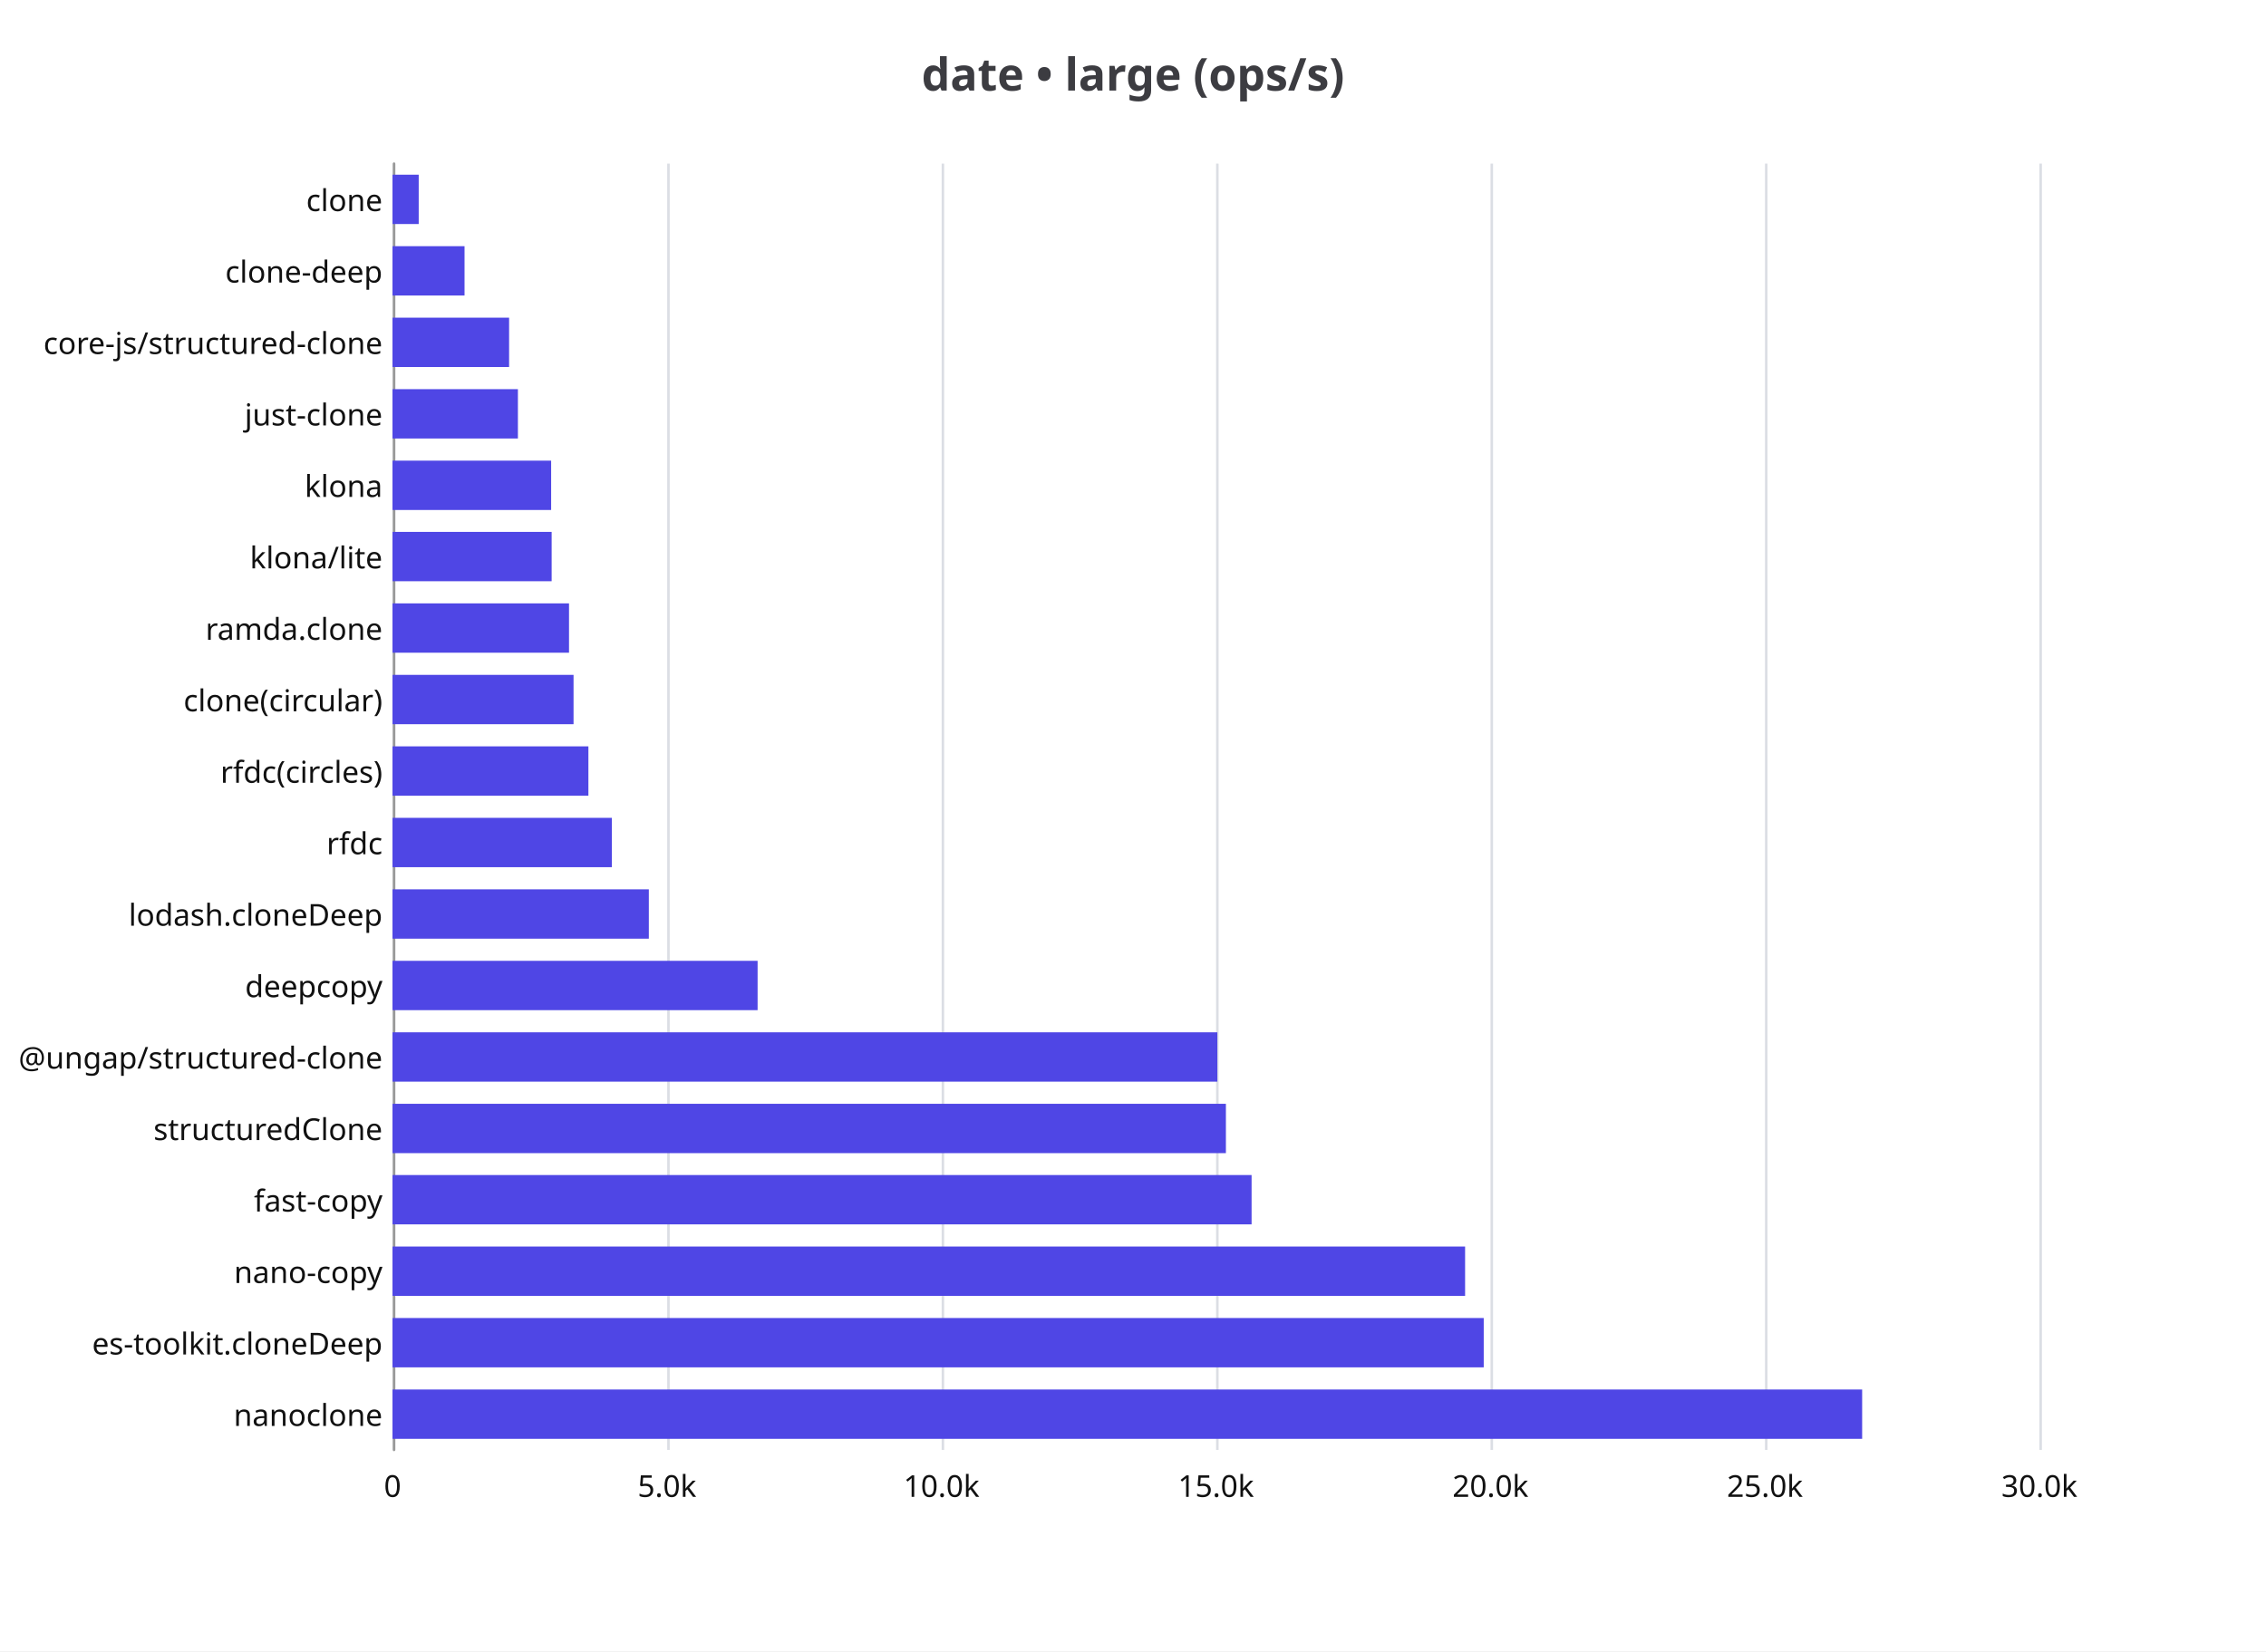
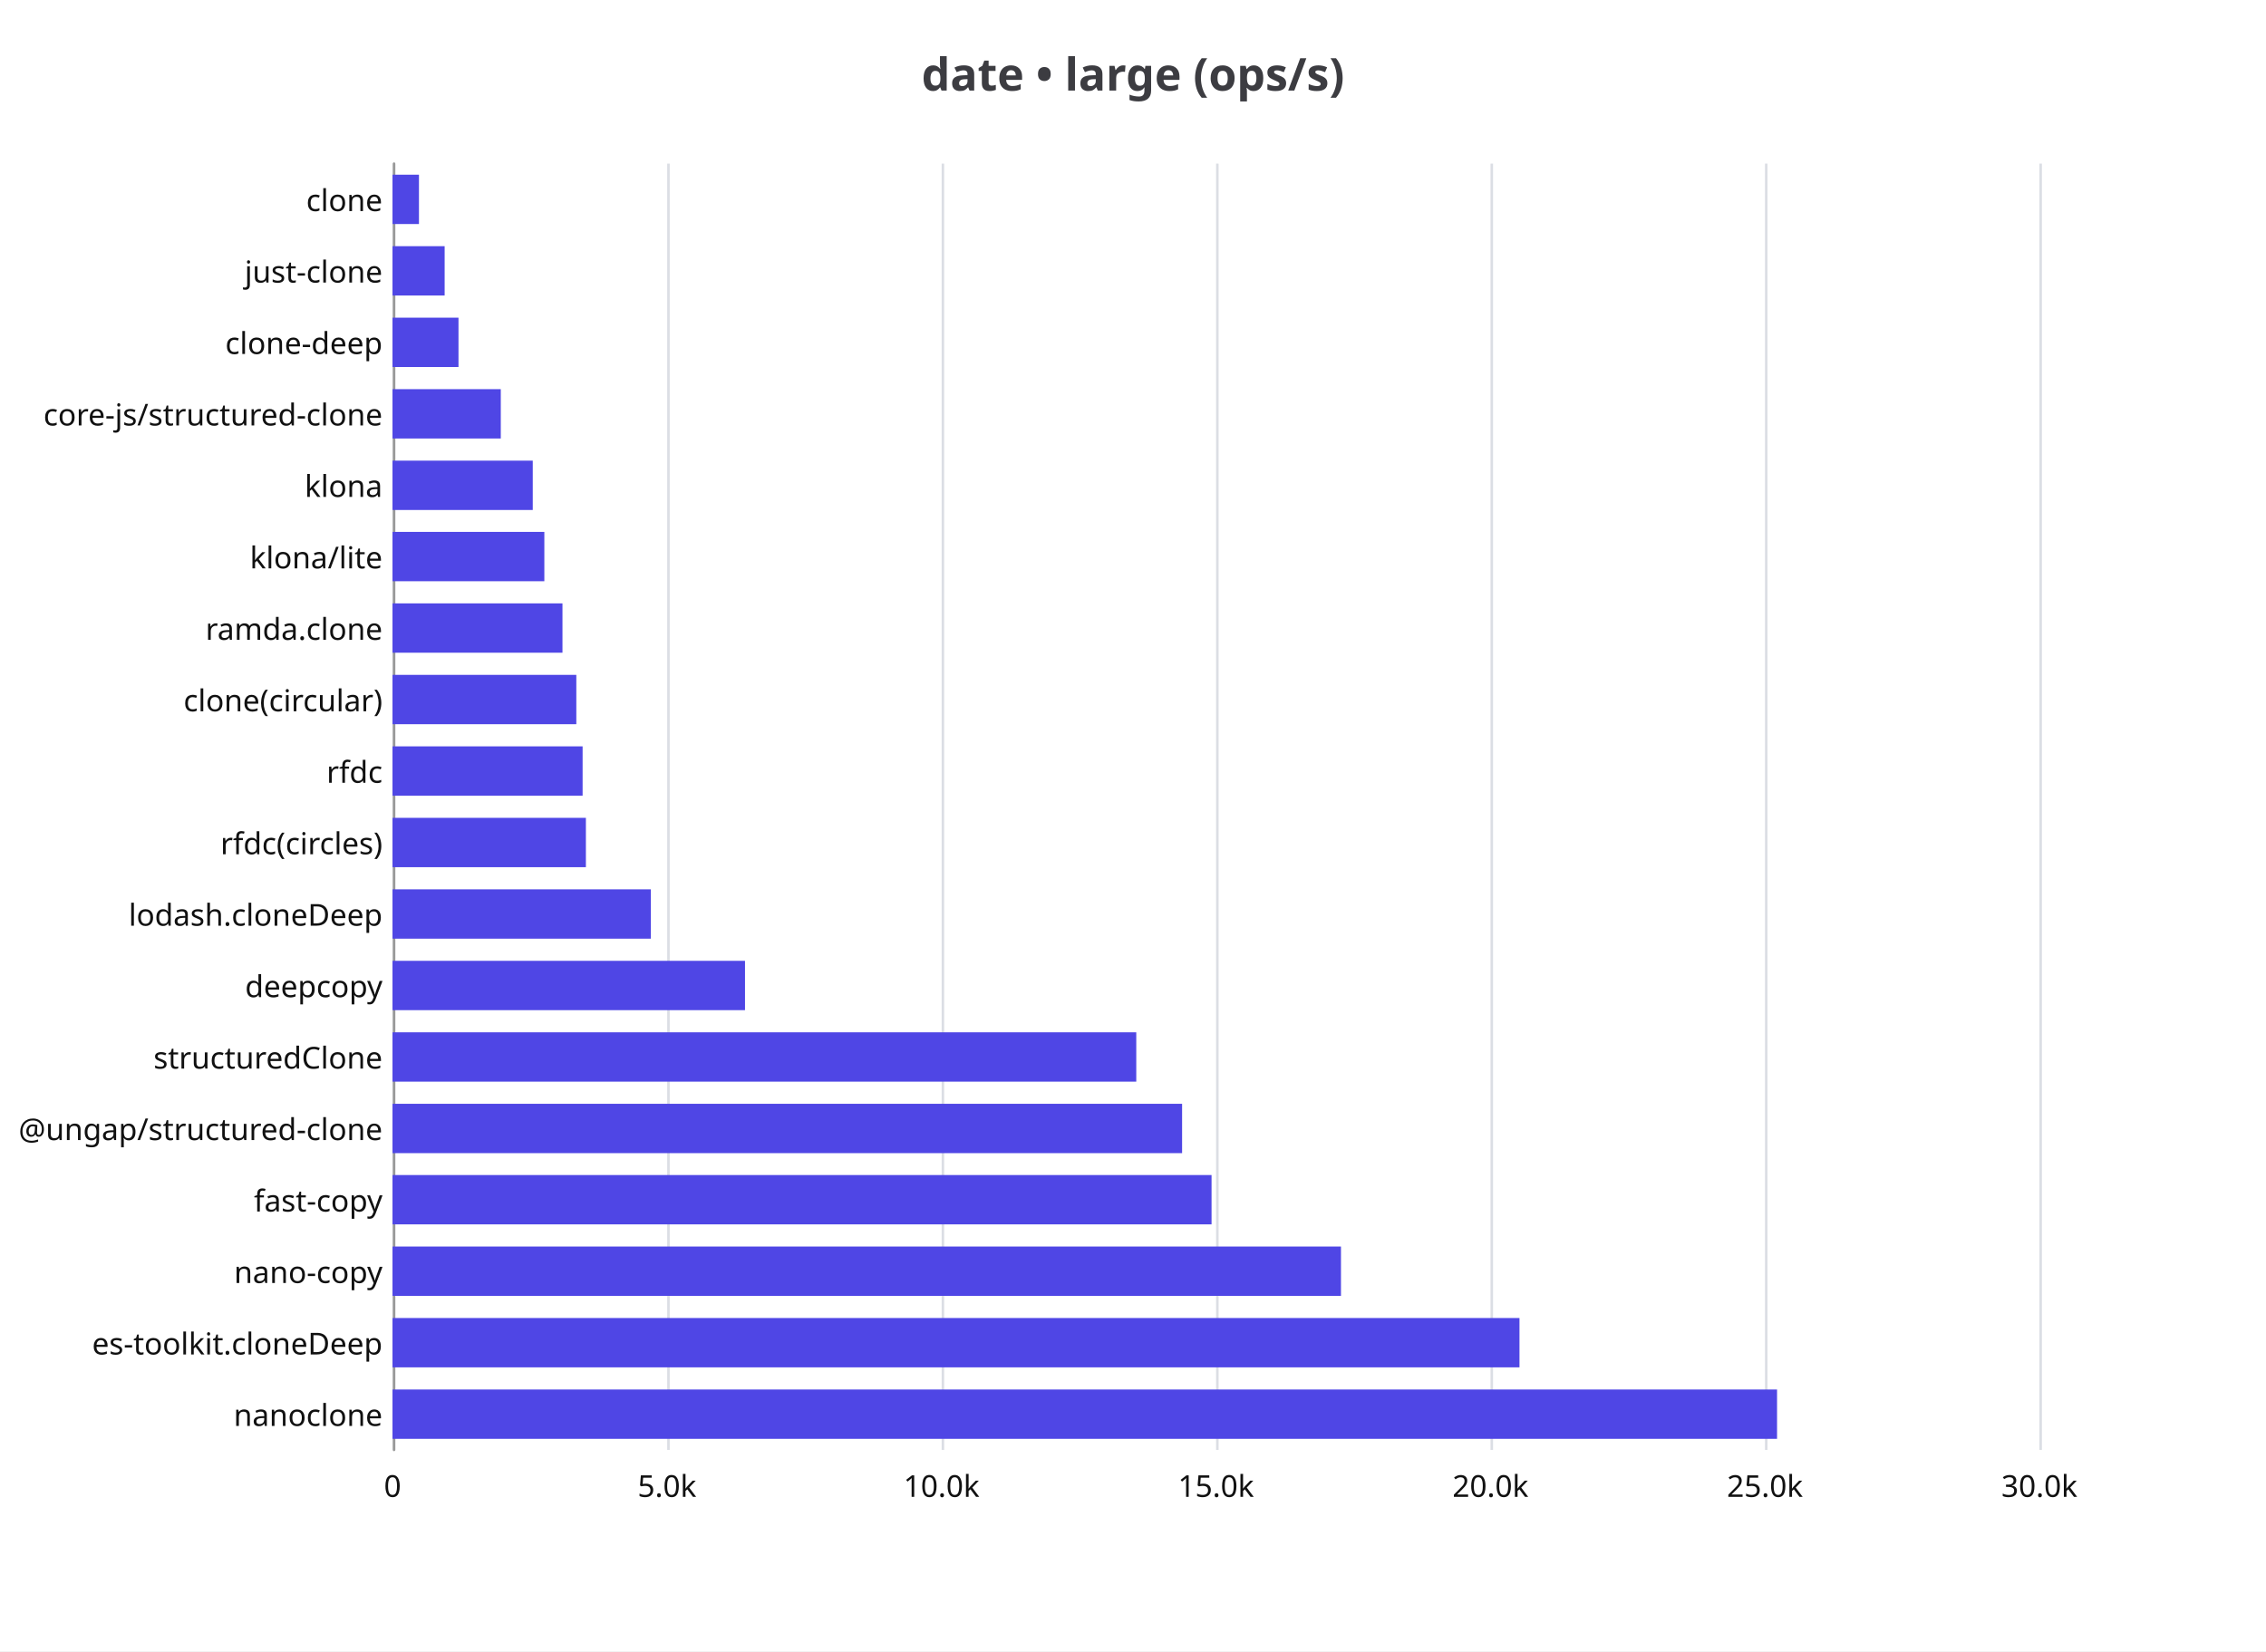
<svg xmlns="http://www.w3.org/2000/svg" width="900" height="656" version="1.1" baseProfile="full" viewBox="0 0 900 656">
  <rect width="900" height="656" x="0" y="0" fill="#ffffff" />
  <path d="M156.5 65L156.5 576" fill="none" pointer-events="visible" stroke="#dbdee4" class="zr7-cls-14" />
  <path d="M265.5 65L265.5 576" fill="none" pointer-events="visible" stroke="#dbdee4" class="zr7-cls-14" />
  <path d="M374.5 65L374.5 576" fill="none" pointer-events="visible" stroke="#dbdee4" class="zr7-cls-14" />
  <path d="M483.5 65L483.5 576" fill="none" pointer-events="visible" stroke="#dbdee4" class="zr7-cls-14" />
  <path d="M592.5 65L592.5 576" fill="none" pointer-events="visible" stroke="#dbdee4" class="zr7-cls-14" />
  <path d="M701.5 65L701.5 576" fill="none" pointer-events="visible" stroke="#dbdee4" class="zr7-cls-14" />
  <path d="M810.5 65L810.5 576" fill="none" pointer-events="visible" stroke="#dbdee4" class="zr7-cls-14" />
  <path d="M156.5 576L156.5 65" fill="none" pointer-events="visible" stroke="#999" stroke-linecap="round" class="zr7-cls-14" />
  <text dominant-baseline="central" text-anchor="end" style="font-size:12px;font-family:Microsoft YaHei;" xml:space="preserve" transform="translate(151.92 561.8056)" fill="#111">    nanoclone</text>
  <text dominant-baseline="central" text-anchor="end" style="font-size:12px;font-family:Microsoft YaHei;" xml:space="preserve" transform="translate(151.92 533.4167)" fill="#111">    es-toolkit.cloneDeep</text>
  <text dominant-baseline="central" text-anchor="end" style="font-size:12px;font-family:Microsoft YaHei;" xml:space="preserve" transform="translate(151.92 505.0278)" fill="#111">    nano-copy</text>
  <text dominant-baseline="central" text-anchor="end" style="font-size:12px;font-family:Microsoft YaHei;" xml:space="preserve" transform="translate(151.92 476.6389)" fill="#111">    fast-copy</text>
-   <text dominant-baseline="central" text-anchor="end" style="font-size:12px;font-family:Microsoft YaHei;" xml:space="preserve" transform="translate(151.92 448.25)" fill="#111">    structuredClone</text>
-   <text dominant-baseline="central" text-anchor="end" style="font-size:12px;font-family:Microsoft YaHei;" xml:space="preserve" transform="translate(151.92 419.8611)" fill="#111">    @ungap/structured-clone</text>
+   <text dominant-baseline="central" text-anchor="end" style="font-size:12px;font-family:Microsoft YaHei;" xml:space="preserve" transform="translate(151.92 448.25)" fill="#111">    @ungap/structured-clone</text>
+   <text dominant-baseline="central" text-anchor="end" style="font-size:12px;font-family:Microsoft YaHei;" xml:space="preserve" transform="translate(151.92 419.8611)" fill="#111">    structuredClone</text>
  <text dominant-baseline="central" text-anchor="end" style="font-size:12px;font-family:Microsoft YaHei;" xml:space="preserve" transform="translate(151.92 391.4722)" fill="#111">    deepcopy</text>
  <text dominant-baseline="central" text-anchor="end" style="font-size:12px;font-family:Microsoft YaHei;" xml:space="preserve" transform="translate(151.92 363.0833)" fill="#111">    lodash.cloneDeep</text>
-   <text dominant-baseline="central" text-anchor="end" style="font-size:12px;font-family:Microsoft YaHei;" xml:space="preserve" transform="translate(151.92 334.6944)" fill="#111">    rfdc</text>
-   <text dominant-baseline="central" text-anchor="end" style="font-size:12px;font-family:Microsoft YaHei;" xml:space="preserve" transform="translate(151.92 306.3056)" fill="#111">    rfdc(circles)</text>
+   <text dominant-baseline="central" text-anchor="end" style="font-size:12px;font-family:Microsoft YaHei;" xml:space="preserve" transform="translate(151.92 334.6944)" fill="#111">    rfdc(circles)</text>
+   <text dominant-baseline="central" text-anchor="end" style="font-size:12px;font-family:Microsoft YaHei;" xml:space="preserve" transform="translate(151.92 306.3056)" fill="#111">    rfdc</text>
  <text dominant-baseline="central" text-anchor="end" style="font-size:12px;font-family:Microsoft YaHei;" xml:space="preserve" transform="translate(151.92 277.9167)" fill="#111">    clone(circular)</text>
  <text dominant-baseline="central" text-anchor="end" style="font-size:12px;font-family:Microsoft YaHei;" xml:space="preserve" transform="translate(151.92 249.5278)" fill="#111">    ramda.clone</text>
  <text dominant-baseline="central" text-anchor="end" style="font-size:12px;font-family:Microsoft YaHei;" xml:space="preserve" transform="translate(151.92 221.1389)" fill="#111">    klona/lite</text>
  <text dominant-baseline="central" text-anchor="end" style="font-size:12px;font-family:Microsoft YaHei;" xml:space="preserve" transform="translate(151.92 192.75)" fill="#111">    klona</text>
-   <text dominant-baseline="central" text-anchor="end" style="font-size:12px;font-family:Microsoft YaHei;" xml:space="preserve" transform="translate(151.92 164.3611)" fill="#111">    just-clone</text>
-   <text dominant-baseline="central" text-anchor="end" style="font-size:12px;font-family:Microsoft YaHei;" xml:space="preserve" transform="translate(151.92 135.9722)" fill="#111">    core-js/structured-clone</text>
-   <text dominant-baseline="central" text-anchor="end" style="font-size:12px;font-family:Microsoft YaHei;" xml:space="preserve" transform="translate(151.92 107.5833)" fill="#111">    clone-deep</text>
+   <text dominant-baseline="central" text-anchor="end" style="font-size:12px;font-family:Microsoft YaHei;" xml:space="preserve" transform="translate(151.92 164.3611)" fill="#111">    core-js/structured-clone</text>
+   <text dominant-baseline="central" text-anchor="end" style="font-size:12px;font-family:Microsoft YaHei;" xml:space="preserve" transform="translate(151.92 135.9722)" fill="#111">    clone-deep</text>
+   <text dominant-baseline="central" text-anchor="end" style="font-size:12px;font-family:Microsoft YaHei;" xml:space="preserve" transform="translate(151.92 107.5833)" fill="#111">    just-clone</text>
  <text dominant-baseline="central" text-anchor="end" style="font-size:12px;font-family:Microsoft YaHei;" xml:space="preserve" transform="translate(151.92 79.1944)" fill="#111">    clone</text>
  <text dominant-baseline="central" text-anchor="middle" style="font-size:12px;font-family:Microsoft YaHei;" y="6" transform="translate(155.92 584)" fill="#111">0</text>
  <text dominant-baseline="central" text-anchor="middle" style="font-size:12px;font-family:Microsoft YaHei;" y="6" transform="translate(264.9333 584)" fill="#111">5.0k</text>
  <text dominant-baseline="central" text-anchor="middle" style="font-size:12px;font-family:Microsoft YaHei;" y="6" transform="translate(373.9467 584)" fill="#111">10.0k</text>
  <text dominant-baseline="central" text-anchor="middle" style="font-size:12px;font-family:Microsoft YaHei;" y="6" transform="translate(482.96 584)" fill="#111">15.0k</text>
  <text dominant-baseline="central" text-anchor="middle" style="font-size:12px;font-family:Microsoft YaHei;" y="6" transform="translate(591.9733 584)" fill="#111">20.0k</text>
  <text dominant-baseline="central" text-anchor="middle" style="font-size:12px;font-family:Microsoft YaHei;" y="6" transform="translate(700.9867 584)" fill="#111">25.0k</text>
  <text dominant-baseline="central" text-anchor="middle" style="font-size:12px;font-family:Microsoft YaHei;" y="6" transform="translate(810 584)" fill="#111">30.0k</text>
-   <path d="M155.9 552l583.7 0l0 19.6l-583.7 0Z" fill="#4F46E5" ecmeta_series_index="0" ecmeta_data_index="0" ecmeta_ssr_type="chart" class="zr7-cls-15" />
-   <path d="M155.9 523.6l433.4 0l0 19.6l-433.4 0Z" fill="#4F46E5" ecmeta_series_index="0" ecmeta_data_index="1" ecmeta_ssr_type="chart" class="zr7-cls-15" />
-   <path d="M155.9 495.2l426 0l0 19.6l-426 0Z" fill="#4F46E5" ecmeta_series_index="0" ecmeta_data_index="2" ecmeta_ssr_type="chart" class="zr7-cls-15" />
-   <path d="M155.9 466.8l341.2 0l0 19.6l-341.2 0Z" fill="#4F46E5" ecmeta_series_index="0" ecmeta_data_index="3" ecmeta_ssr_type="chart" class="zr7-cls-15" />
-   <path d="M155.9 438.5l331 0l0 19.6l-331 0Z" fill="#4F46E5" ecmeta_series_index="0" ecmeta_data_index="4" ecmeta_ssr_type="chart" class="zr7-cls-15" />
-   <path d="M155.9 410.1l327.6 0l0 19.6l-327.6 0Z" fill="#4F46E5" ecmeta_series_index="0" ecmeta_data_index="5" ecmeta_ssr_type="chart" class="zr7-cls-15" />
-   <path d="M155.9 381.7l145 0l0 19.6l-145 0Z" fill="#4F46E5" ecmeta_series_index="0" ecmeta_data_index="6" ecmeta_ssr_type="chart" class="zr7-cls-15" />
-   <path d="M155.9 353.3l101.8 0l0 19.6l-101.8 0Z" fill="#4F46E5" ecmeta_series_index="0" ecmeta_data_index="7" ecmeta_ssr_type="chart" class="zr7-cls-15" />
-   <path d="M155.9 324.9l87.1 0l0 19.6l-87.1 0Z" fill="#4F46E5" ecmeta_series_index="0" ecmeta_data_index="8" ecmeta_ssr_type="chart" class="zr7-cls-15" />
-   <path d="M155.9 296.5l77.8 0l0 19.6l-77.8 0Z" fill="#4F46E5" ecmeta_series_index="0" ecmeta_data_index="9" ecmeta_ssr_type="chart" class="zr7-cls-15" />
-   <path d="M155.9 268.1l71.9 0l0 19.6l-71.9 0Z" fill="#4F46E5" ecmeta_series_index="0" ecmeta_data_index="10" ecmeta_ssr_type="chart" class="zr7-cls-15" />
-   <path d="M155.9 239.7l70.1 0l0 19.6l-70.1 0Z" fill="#4F46E5" ecmeta_series_index="0" ecmeta_data_index="11" ecmeta_ssr_type="chart" class="zr7-cls-15" />
-   <path d="M155.9 211.3l63.2 0l0 19.6l-63.2 0Z" fill="#4F46E5" ecmeta_series_index="0" ecmeta_data_index="12" ecmeta_ssr_type="chart" class="zr7-cls-15" />
-   <path d="M155.9 183l63 0l0 19.6l-63 0Z" fill="#4F46E5" ecmeta_series_index="0" ecmeta_data_index="13" ecmeta_ssr_type="chart" class="zr7-cls-15" />
-   <path d="M155.9 154.6l49.8 0l0 19.6l-49.8 0Z" fill="#4F46E5" ecmeta_series_index="0" ecmeta_data_index="14" ecmeta_ssr_type="chart" class="zr7-cls-15" />
-   <path d="M155.9 126.2l46.3 0l0 19.6l-46.3 0Z" fill="#4F46E5" ecmeta_series_index="0" ecmeta_data_index="15" ecmeta_ssr_type="chart" class="zr7-cls-15" />
-   <path d="M155.9 97.8l28.6 0l0 19.6l-28.6 0Z" fill="#4F46E5" ecmeta_series_index="0" ecmeta_data_index="16" ecmeta_ssr_type="chart" class="zr7-cls-15" />
-   <path d="M155.9 69.4l10.4 0l0 19.6l-10.4 0Z" fill="#4F46E5" ecmeta_series_index="0" ecmeta_data_index="17" ecmeta_ssr_type="chart" class="zr7-cls-15" />
+   <path d="M155.9 552l549.9 0l0 19.6l-549.9 0Z" fill="#4F46E5" ecmeta_series_index="0" ecmeta_data_index="0" ecmeta_ssr_type="chart" class="zr7-cls-15" />
+   <path d="M155.9 523.6l447.6 0l0 19.6l-447.6 0Z" fill="#4F46E5" ecmeta_series_index="0" ecmeta_data_index="1" ecmeta_ssr_type="chart" class="zr7-cls-15" />
+   <path d="M155.9 495.2l376.7 0l0 19.6l-376.7 0Z" fill="#4F46E5" ecmeta_series_index="0" ecmeta_data_index="2" ecmeta_ssr_type="chart" class="zr7-cls-15" />
+   <path d="M155.9 466.8l325.3 0l0 19.6l-325.3 0Z" fill="#4F46E5" ecmeta_series_index="0" ecmeta_data_index="3" ecmeta_ssr_type="chart" class="zr7-cls-15" />
+   <path d="M155.9 438.5l313.6 0l0 19.6l-313.6 0Z" fill="#4F46E5" ecmeta_series_index="0" ecmeta_data_index="4" ecmeta_ssr_type="chart" class="zr7-cls-15" />
+   <path d="M155.9 410.1l295.4 0l0 19.6l-295.4 0Z" fill="#4F46E5" ecmeta_series_index="0" ecmeta_data_index="5" ecmeta_ssr_type="chart" class="zr7-cls-15" />
+   <path d="M155.9 381.7l140 0l0 19.6l-140 0Z" fill="#4F46E5" ecmeta_series_index="0" ecmeta_data_index="6" ecmeta_ssr_type="chart" class="zr7-cls-15" />
+   <path d="M155.9 353.3l102.6 0l0 19.6l-102.6 0Z" fill="#4F46E5" ecmeta_series_index="0" ecmeta_data_index="7" ecmeta_ssr_type="chart" class="zr7-cls-15" />
+   <path d="M155.9 324.9l76.8 0l0 19.6l-76.8 0Z" fill="#4F46E5" ecmeta_series_index="0" ecmeta_data_index="8" ecmeta_ssr_type="chart" class="zr7-cls-15" />
+   <path d="M155.9 296.5l75.5 0l0 19.6l-75.5 0Z" fill="#4F46E5" ecmeta_series_index="0" ecmeta_data_index="9" ecmeta_ssr_type="chart" class="zr7-cls-15" />
+   <path d="M155.9 268.1l73 0l0 19.6l-73 0Z" fill="#4F46E5" ecmeta_series_index="0" ecmeta_data_index="10" ecmeta_ssr_type="chart" class="zr7-cls-15" />
+   <path d="M155.9 239.7l67.5 0l0 19.6l-67.5 0Z" fill="#4F46E5" ecmeta_series_index="0" ecmeta_data_index="11" ecmeta_ssr_type="chart" class="zr7-cls-15" />
+   <path d="M155.9 211.3l60.3 0l0 19.6l-60.3 0Z" fill="#4F46E5" ecmeta_series_index="0" ecmeta_data_index="12" ecmeta_ssr_type="chart" class="zr7-cls-15" />
+   <path d="M155.9 183l55.7 0l0 19.6l-55.7 0Z" fill="#4F46E5" ecmeta_series_index="0" ecmeta_data_index="13" ecmeta_ssr_type="chart" class="zr7-cls-15" />
+   <path d="M155.9 154.6l43 0l0 19.6l-43 0Z" fill="#4F46E5" ecmeta_series_index="0" ecmeta_data_index="14" ecmeta_ssr_type="chart" class="zr7-cls-15" />
+   <path d="M155.9 126.2l26.2 0l0 19.6l-26.2 0Z" fill="#4F46E5" ecmeta_series_index="0" ecmeta_data_index="15" ecmeta_ssr_type="chart" class="zr7-cls-15" />
+   <path d="M155.9 97.8l20.7 0l0 19.6l-20.7 0Z" fill="#4F46E5" ecmeta_series_index="0" ecmeta_data_index="16" ecmeta_ssr_type="chart" class="zr7-cls-15" />
+   <path d="M155.9 69.4l10.5 0l0 19.6l-10.5 0Z" fill="#4F46E5" ecmeta_series_index="0" ecmeta_data_index="17" ecmeta_ssr_type="chart" class="zr7-cls-15" />
  <path d="M-86.8 -5l173.6 0l0 28l-173.6 0Z" transform="translate(450 20)" fill="rgb(0,0,0)" fill-opacity="0" stroke="#3c3c41" stroke-width="0" class="zr7-cls-14" />
  <text dominant-baseline="central" text-anchor="middle" style="font-size:18px;font-family:Microsoft YaHei;font-weight:bold;" xml:space="preserve" y="9" transform="translate(450 20)" fill="#3c3c41">date • large (ops/s)</text>
  <style>
.zr7-cls-14:hover {
pointer-events:none;
}
.zr7-cls-15:hover {
cursor:pointer;
fill:rgba(86,77,251,1);
}



</style>
</svg>
